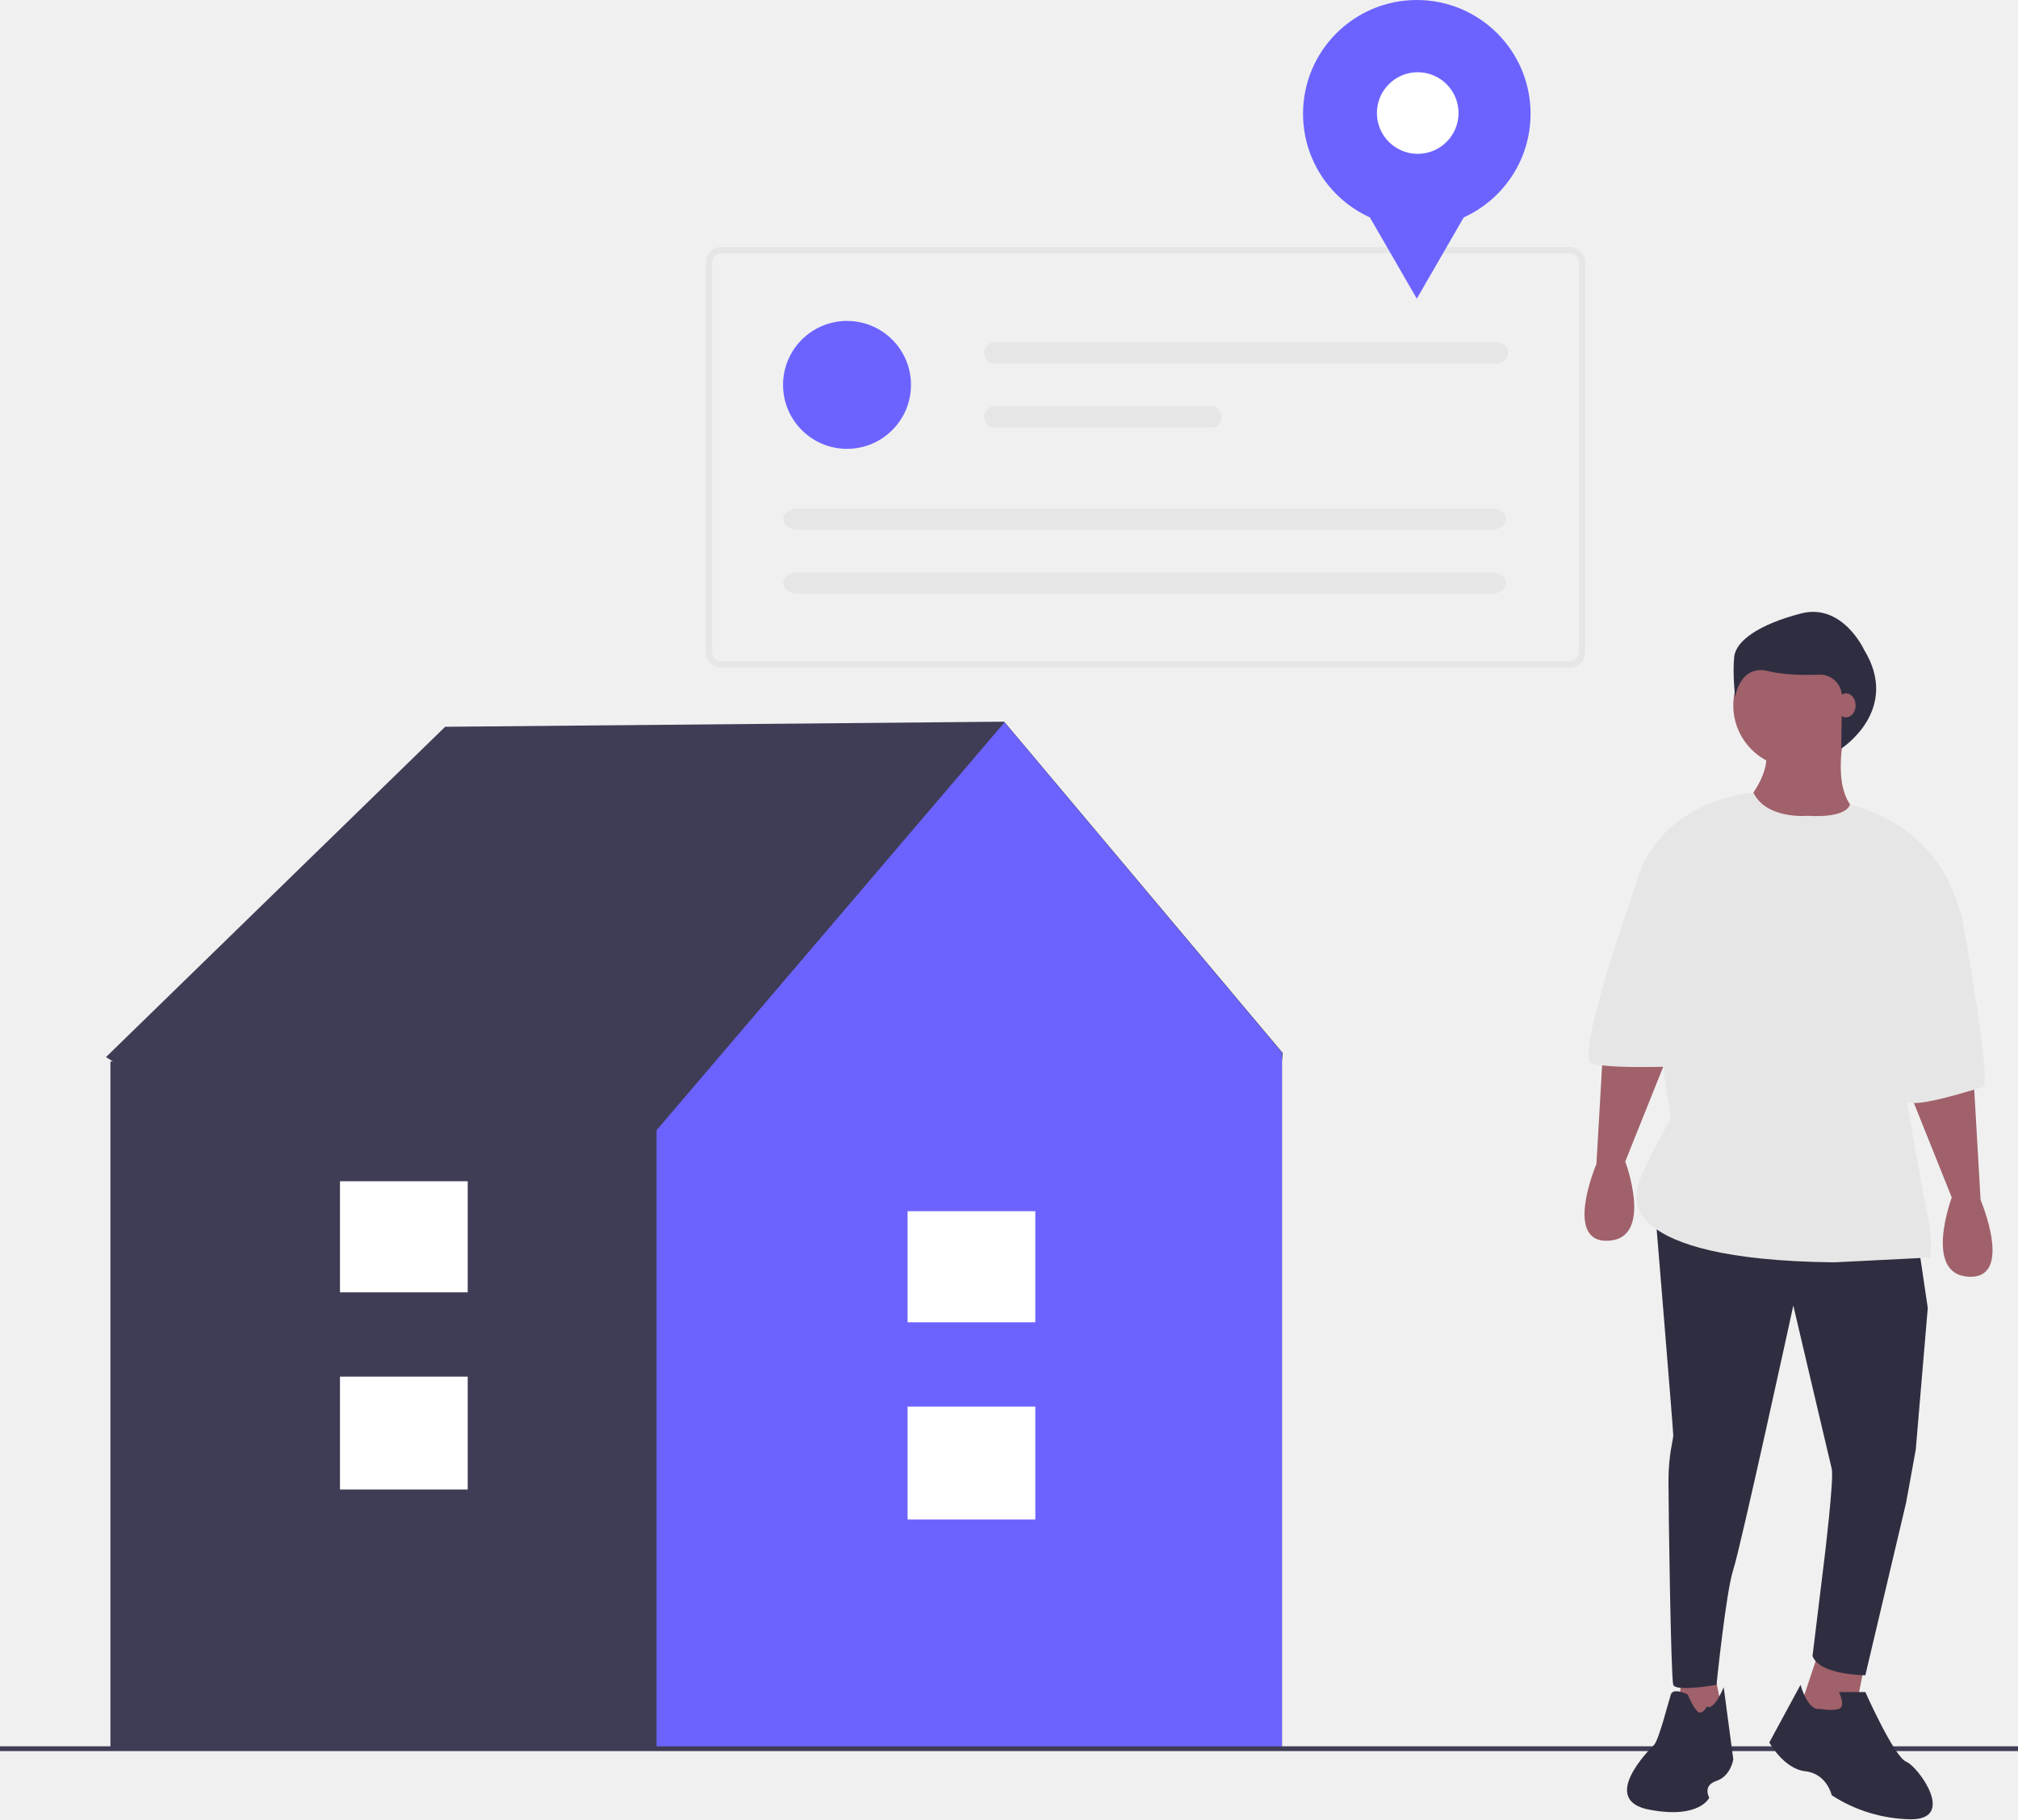
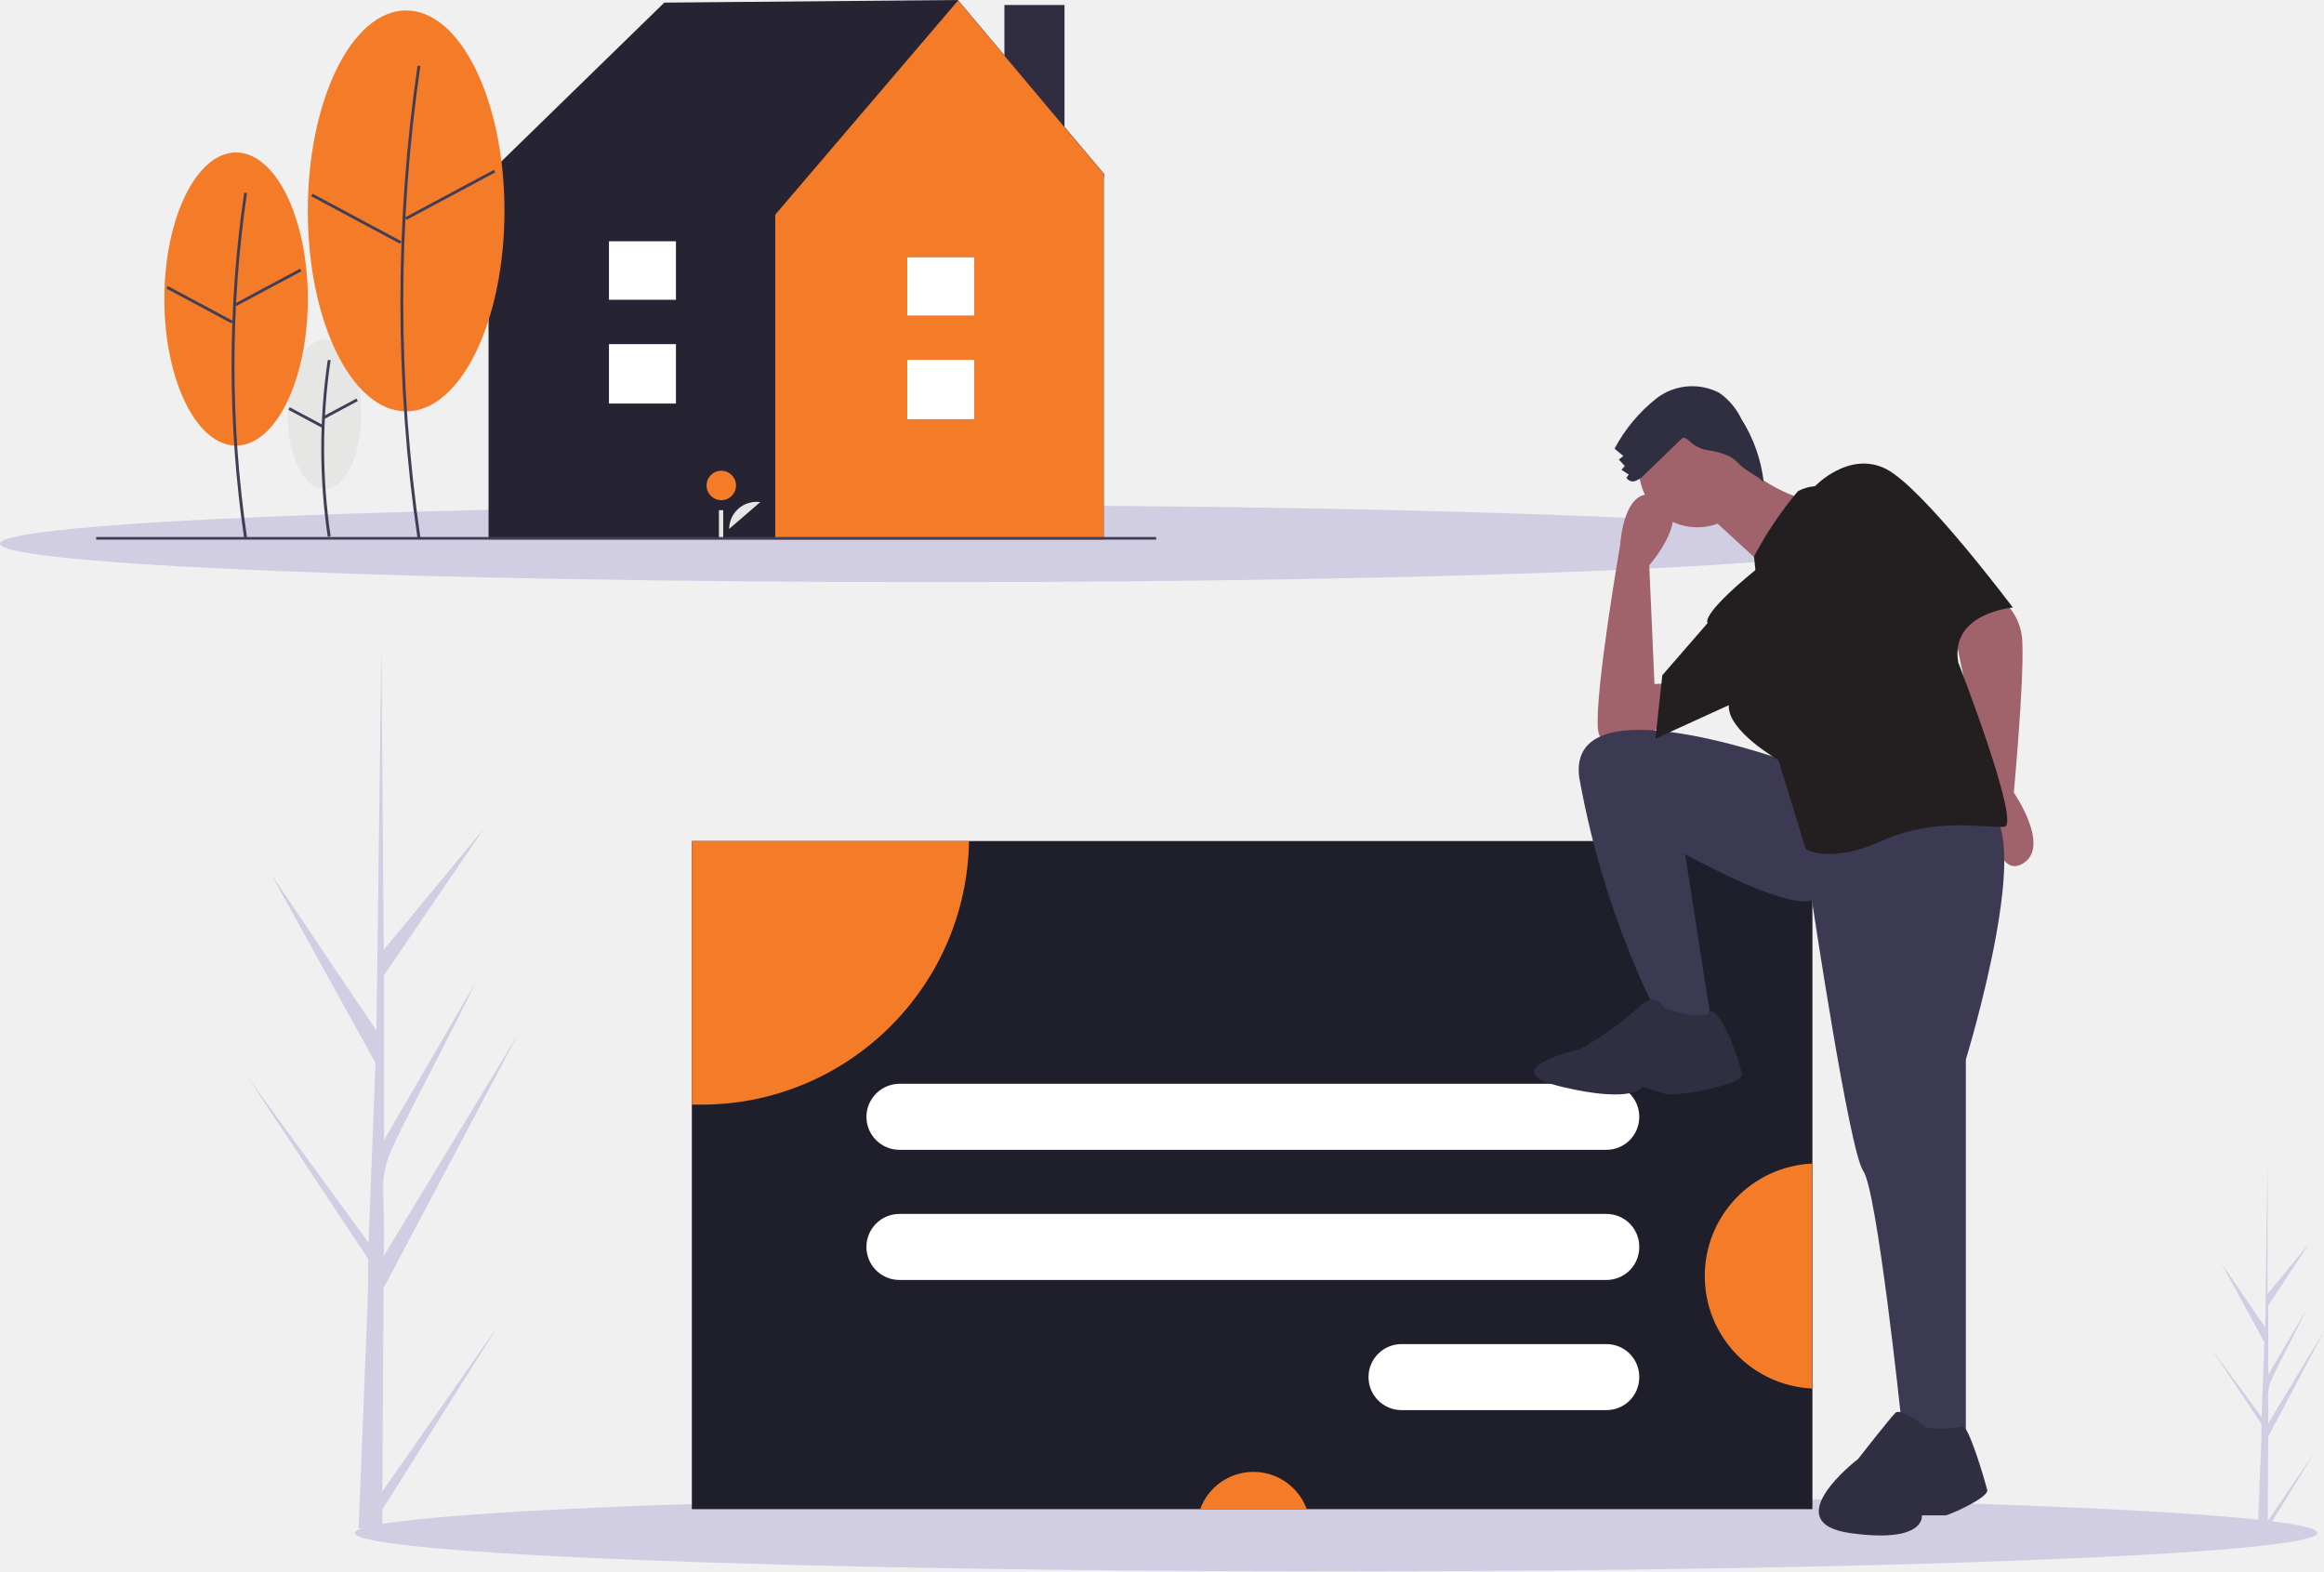
- <svg xmlns="http://www.w3.org/2000/svg" id="e5378a26-042d-4a36-80f1-957b4ecc48ee" data-name="Layer 1" width="840.5" height="757.831" viewBox="0 0 840.5 757.831">
-   <polygon points="534.25 438.618 418.25 300.618 185.404 302.746 44.156 440.325 47.01 442.159 45.991 442.159 45.991 728.324 533.937 728.324 533.937 442.159 534.25 438.618" fill="#3f3d56" />
-   <polygon points="418.371 300.912 273.455 470.811 273.455 728.324 533.937 728.324 533.937 438.491 418.371 300.912" fill="#6c63ff" />
-   <rect x="378.015" y="585.915" width="53.197" height="47.02" fill="#fff" />
-   <rect x="378.015" y="504.529" width="53.197" height="46.275" fill="#fff" />
-   <rect x="141.602" y="573.439" width="53.197" height="47.02" fill="#fff" />
-   <rect x="141.602" y="492.052" width="53.197" height="46.275" fill="#fff" />
-   <rect y="727.431" width="840.5" height="2" fill="#3f3d56" />
-   <polygon points="713.92 695.831 717.92 715.831 697.92 719.831 700.92 694.831 713.92 695.831" fill="#a0616a" />
-   <polygon points="776.92 691.831 771.92 716.831 747.92 716.831 757.92 686.831 776.92 691.831" fill="#a0616a" />
-   <path d="M978.669,588.916l4,27-5,59-4,22-17,72s-19,0-22-8l5-41s4-33,3-37-16-68-16-68-22,101-25,110-7,48-7,48-17,3-18,0-2-74-2-85,2-17,2-19-7.879-97.472-7.879-97.472Z" transform="translate(-179.75 -71.08443)" fill="#2f2e41" />
-   <path d="M937.669,782.916s5,1,8,0,0-7,0-7h11s12,27,17,29,21,24,2,24a62.086,62.086,0,0,1-33-10s-2-9-11-10-15-12-15-12l13-24S932.669,783.916,937.669,782.916Z" transform="translate(-179.75 -71.08443)" fill="#2f2e41" />
-   <path d="M890.669,781.916s-2,4-4,2-4-7-4-7-6-3-7,0-5,19-7,21-23,23-2,27,25-5,25-5-3-5,3-7,7-9,7-9l-4-30S893.669,783.916,890.669,781.916Z" transform="translate(-179.75 -71.08443)" fill="#2f2e41" />
-   <path d="M1001.669,518.916l3,52s14,33-5,32-7-33-7-33l-18.602-46.409Z" transform="translate(-179.75 -71.08443)" fill="#a0616a" />
-   <path d="M847.669,503.916l-3,52s-14,33,5,32,7-33,7-33l18.602-46.409Z" transform="translate(-179.75 -71.08443)" fill="#a0616a" />
-   <circle cx="747.919" cy="293.831" r="26" fill="#a0616a" />
-   <path d="M948.169,375.416s-7,28,7,35-44,17-48,0l2-8s8-10,6-19Z" transform="translate(-179.75 -71.08443)" fill="#a0616a" />
-   <path d="M932.669,410.916s-17.255,1.611-22.628-9.694c0,0-40.372,2.694-49.372,39.694l15,96s-16,28-14,31c0,0-10,28,82,29l40-2a55.646,55.646,0,0,0-1-17c-2-9-13-72-13-72s30-47,27-54-7.804-34.601-46.402-45.8C950.267,406.115,949.669,411.916,932.669,410.916Z" transform="translate(-179.75 -71.08443)" fill="#e6e6e6" />
-   <path d="M983.669,434.916l13,17s13,71,9,72-28,9-32,6-22-62-22-62Z" transform="translate(-179.75 -71.08443)" fill="#e6e6e6" />
-   <path d="M877.669,429.916l-17,11s-25,70-18,73,46,1,46,1Z" transform="translate(-179.75 -71.08443)" fill="#e6e6e6" />
-   <path d="M956.089,341.648s-9.006-19.512-26.267-15.009-27.017,11.257-27.767,18.011.375,16.886.375,16.886,1.876-13.884,13.884-10.882c6.387,1.597,14.684,1.707,21.053,1.461a9.193,9.193,0,0,1,9.57,9.308l-.315,21.493S971.622,366.916,956.089,341.648Z" transform="translate(-179.75 -71.08443)" fill="#2f2e41" />
-   <path d="M833.46,349.215H480.274a6.548,6.548,0,0,1-6.54-6.54V180.503a6.548,6.548,0,0,1,6.54-6.54H833.46A6.548,6.548,0,0,1,840,180.503V342.674A6.548,6.548,0,0,1,833.46,349.215ZM480.274,176.578a3.929,3.929,0,0,0-3.924,3.924V342.674a3.929,3.929,0,0,0,3.924,3.924H833.46a3.929,3.929,0,0,0,3.924-3.924V180.503a3.929,3.929,0,0,0-3.924-3.924Z" transform="translate(-179.75 -71.08443)" fill="#e6e6e6" />
-   <circle cx="352.786" cy="160.326" r="26.642" fill="#6c63ff" />
-   <path d="M594.067,213.649a4.44,4.44,0,1,0,0,8.881H803.4a4.44,4.44,0,0,0,0-8.881Z" transform="translate(-179.75 -71.08443)" fill="#e6e6e6" />
-   <path d="M594.067,240.292a4.44,4.44,0,1,0,0,8.881H684.144a4.44,4.44,0,1,0,0-8.881Z" transform="translate(-179.75 -71.08443)" fill="#e6e6e6" />
-   <path d="M512.1,282.885c-3.378,0-6.126,1.992-6.126,4.44s2.749,4.44,6.126,4.44H800.915c3.378,0,6.126-1.992,6.126-4.44s-2.749-4.44-6.126-4.44Z" transform="translate(-179.75 -71.08443)" fill="#e6e6e6" />
-   <path d="M512.1,309.527c-3.378,0-6.126,1.992-6.126,4.44s2.749,4.44,6.126,4.44H800.915c3.378,0,6.126-1.992,6.126-4.44s-2.749-4.44-6.126-4.44Z" transform="translate(-179.75 -71.08443)" fill="#e6e6e6" />
-   <circle cx="590.1" cy="47.382" r="47.382" fill="#6c63ff" />
-   <polygon points="590.1 124.408 575.284 98.747 560.469 73.086 590.1 73.086 619.73 73.086 604.915 98.747 590.1 124.408" fill="#6c63ff" />
-   <circle cx="590.482" cy="47.086" r="17" fill="#fff" />
-   <ellipse cx="768.872" cy="293.831" rx="4" ry="5" fill="#a0616a" />
+ <svg xmlns="http://www.w3.org/2000/svg" id="Layer_1" data-name="Layer 1" viewBox="0 0 97.85 66.16">
+   <defs>
+     <style>.cls-1{fill:#d1cde2;}.cls-2{fill:#1f1e2b;}.cls-3{fill:#f47b27;}.cls-4{fill:#fff;}.cls-5{fill:#a0626b;}.cls-6{fill:#3c3a52;}.cls-7{fill:#302e41;}.cls-8{fill:#231f20;}.cls-9{fill:#e6e6e5;}.cls-10{fill:#403e56;}.cls-11{fill:#302d40;}.cls-12{fill:#262433;}</style>
+   </defs>
+   <ellipse class="cls-1" cx="39.36" cy="22.89" rx="39.36" ry="1.62" />
+   <path class="cls-1" d="M17.4,89.9l4.89-7L17.4,90.66v.8c-.35,0-.69,0-1,0,0-.18.42-10.17.4-10.35,0,0,0-1,0-1L11.7,72.42l5.11,7,0,.2.3-7.76-4.39-7.94,4.43,6.58c0-.11.21-16,.21-16.13s.09,12.67.1,12.73L21.67,62l-4.2,6.17,0,6.94,3.9-6.71c-4.87,9.79-3.79,6.36-3.91,11.59l5.66-9.35-5.67,10.7Z" transform="translate(-1.3 -27.11)" />
+   <path class="cls-1" d="M96.78,91.15l2-2.93-2,3.25v.33h-.43c0-.08.18-4.24.17-4.32s0-.39,0-.41l-2.13-3.2,2.13,2.9v.09l.12-3.24L94.83,80.3,96.68,83s.08-6.68.09-6.72,0,5.28,0,5.31l1.75-2.12L96.8,82.08V85l1.63-2.79c-2,4.08-1.58,2.65-1.63,4.83l2.36-3.9-2.36,4.46Z" transform="translate(-1.3 -27.11)" />
+   <ellipse class="cls-1" cx="56.26" cy="64.54" rx="41.32" ry="1.62" />
+   <rect class="cls-2" x="29.13" y="35.41" width="47.18" height="28.13" />
+   <path class="cls-3" d="M42.1,62.52a11.28,11.28,0,0,1-11.28,11.1h-.39V62.52Z" transform="translate(-1.3 -27.11)" />
+   <path class="cls-3" d="M56.32,90.65H51.83a2.39,2.39,0,0,1,4.49,0Z" transform="translate(-1.3 -27.11)" />
+   <path class="cls-3" d="M77.6,76.1v9.47a4.74,4.74,0,0,1,0-9.47Z" transform="translate(-1.3 -27.11)" />
+   <path class="cls-4" d="M39.17,72.74H68.94a1.39,1.39,0,0,1,1.38,1.39h0a1.38,1.38,0,0,1-1.38,1.39H39.17a1.39,1.39,0,0,1-1.39-1.39h0A1.4,1.4,0,0,1,39.17,72.74Z" transform="translate(-1.3 -27.11)" />
+   <path class="cls-4" d="M39.17,78.22H68.94a1.38,1.38,0,0,1,1.38,1.39h0A1.38,1.38,0,0,1,68.94,81H39.17a1.39,1.39,0,0,1-1.39-1.39h0A1.39,1.39,0,0,1,39.17,78.22Z" transform="translate(-1.3 -27.11)" />
+   <path class="cls-4" d="M60.31,83.7h8.63a1.38,1.38,0,0,1,1.38,1.39h0a1.38,1.38,0,0,1-1.38,1.39H60.31a1.39,1.39,0,0,1-1.39-1.39h0A1.39,1.39,0,0,1,60.31,83.7Z" transform="translate(-1.3 -27.11)" />
+   <path class="cls-5" d="M85.08,52.05a2.38,2.38,0,0,1,1.37,2.16c.07,1.66-.36,6.27-.36,6.27s1.59,2.3.36,3-1.37-2.59-1.37-2.59L83.64,54S84.51,52,85.08,52.05Z" transform="translate(-1.3 -27.11)" />
+   <path class="cls-5" d="M71.82,57.38s-3.1,2-3.24.43.94-7.78.94-7.78.14-2.67,1.65-2-.43,2.88-.43,2.88l.22,5,1.44-.07Z" transform="translate(-1.3 -27.11)" />
+   <path class="cls-6" d="M76.79,59.25s-9.51-3.53-9,.58a37.54,37.54,0,0,0,2.95,9.3l.87,1.37h1.8l-1.16-7.43s4.11,2.31,5.34,1.95c0,0,1.58,10.59,2.16,11.39s1.59,10.37,1.59,10.37l.93,1.16h1.8V71.72s3.1-10.09.72-10.59S76.79,59.25,76.79,59.25Z" transform="translate(-1.3 -27.11)" />
+   <path class="cls-7" d="M71.39,69.56s-.43-.79-1.15,0a12.2,12.2,0,0,1-2.45,1.73s-3.75.86-.72,1.58,3.38,0,3.38,0l.94.29c.43.15,3.24-.36,3.24-.79s-.95-3-1.34-2.63S71.39,69.56,71.39,69.56Z" transform="translate(-1.3 -27.11)" />
+   <path class="cls-7" d="M82.41,87.22s-1.06-.87-1.31-.62-1.57,1.94-1.57,1.94-3.5,2.68-.31,3.12,3-.75,3-.75h1c.13,0,1.82-.75,1.75-1.06s-.81-2.86-1.06-2.68A4.34,4.34,0,0,1,82.41,87.22Z" transform="translate(-1.3 -27.11)" />
+   <circle class="cls-5" cx="71.46" cy="19.75" r="2.45" />
+   <path class="cls-5" d="M74.49,46.57s1.87,1.58,3.17,1.58-1.87,3-1.87,3L73,48.59Z" transform="translate(-1.3 -27.11)" />
+   <path class="cls-8" d="M75.21,51.11l-.06-.57A15.67,15.67,0,0,1,77,47.79a1.82,1.82,0,0,1,.72-.21s1.44-1.52,3-.72,5.33,5.83,5.33,5.83-2.66.22-2.3,2.31c0,0,2.66,6.85,1.94,6.92s-2.88-.43-5.12.58-3.24.36-3.24.36l-1.15-3.75s-2.16-1.23-2.09-2.31L71,58.21l.29-2.67,1.91-2.2S72.83,53.06,75.21,51.11Z" transform="translate(-1.3 -27.11)" />
+   <path class="cls-7" d="M70.51,47.12a.88.88,0,0,1-.36.24.3.3,0,0,1-.37-.14l.1-.13-.31-.2.14-.16-.25-.27.19-.15L69.28,46a6.69,6.69,0,0,1,1.78-2.13,2.47,2.47,0,0,1,2.63-.22,2.84,2.84,0,0,1,.93,1.1,6.3,6.3,0,0,1,.94,2.66c-.29-.29-.72-.45-1-.73a2.17,2.17,0,0,0-.44-.36,3.76,3.76,0,0,0-1-.27,1.46,1.46,0,0,1-.7-.38c-.26-.22-.27-.13-.53.12Z" transform="translate(-1.3 -27.11)" />
+   <ellipse class="cls-9" cx="13.66" cy="17.45" rx="1.55" ry="3.15" />
+   <path class="cls-10" d="M15.1,49.72a25.51,25.51,0,0,1,0-7.45l.12,0a25.24,25.24,0,0,0,0,7.41Z" transform="translate(-1.3 -27.11)" />
+   <rect class="cls-10" x="14.85" y="44.25" width="1.58" height="0.12" transform="translate(-20.35 -14.49) rotate(-28.14)" />
+   <rect class="cls-10" x="14.11" y="43.89" width="0.12" height="1.58" transform="translate(-33.21 8.98) rotate(-61.84)" />
+   <rect class="cls-11" x="42.29" y="0.21" width="2.53" height="8.77" />
+   <polygon class="cls-12" points="46.49 7.33 40.33 0 27.97 0.11 20.47 7.42 20.62 7.52 20.57 7.52 20.57 22.71 46.47 22.71 46.47 7.52 46.49 7.33" />
+   <polygon class="cls-3" points="40.34 0.02 32.64 9.04 32.64 22.71 46.47 22.71 46.47 7.32 40.34 0.02" />
+   <rect class="cls-10" x="38.2" y="15.15" width="2.82" height="2.5" />
+   <rect class="cls-10" x="38.2" y="10.83" width="2.82" height="2.46" />
+   <rect class="cls-4" x="38.2" y="15.15" width="2.82" height="2.5" />
+   <rect class="cls-4" x="38.2" y="10.83" width="2.82" height="2.46" />
+   <path class="cls-9" d="M32,49.38a1.15,1.15,0,0,1,1.31-1.13" transform="translate(-1.3 -27.11)" />
+   <circle class="cls-3" cx="30.37" cy="20.44" r="0.62" />
+   <rect class="cls-9" x="30.27" y="21.48" width="0.18" height="1.23" />
+   <ellipse class="cls-3" cx="9.94" cy="12.59" rx="3.02" ry="6.17" />
+   <path class="cls-10" d="M11.58,49.78a50.24,50.24,0,0,1,0-14.55l.12,0a50,50,0,0,0,0,14.51Z" transform="translate(-1.3 -27.11)" />
+   <rect class="cls-10" x="11.04" y="39.15" width="3.1" height="0.12" transform="translate(-18.3 -16.54) rotate(-28.14)" />
+   <rect class="cls-10" x="9.65" y="38.39" width="0.12" height="3.1" transform="translate(-31.39 2.54) rotate(-61.84)" />
+   <ellipse class="cls-3" cx="17.1" cy="8.88" rx="4.14" ry="8.44" />
+   <path class="cls-10" d="M18.88,49.78a69,69,0,0,1,0-19.9l.12,0a68.76,68.76,0,0,0,0,19.86Z" transform="translate(-1.3 -27.11)" />
+   <rect class="cls-10" x="18.13" y="35.26" width="4.24" height="0.12" transform="translate(-15.56 -13.39) rotate(-28.14)" />
+   <rect class="cls-10" x="16.24" y="34.2" width="0.12" height="4.24" transform="translate(-24.71 6.44) rotate(-61.84)" />
+   <rect class="cls-10" x="4.05" y="22.61" width="44.63" height="0.11" />
+   <rect class="cls-10" x="25.64" y="14.49" width="2.82" height="2.5" />
+   <rect class="cls-10" x="25.64" y="10.16" width="2.82" height="2.46" />
+   <rect class="cls-4" x="25.64" y="14.49" width="2.82" height="2.5" />
+   <rect class="cls-4" x="25.64" y="10.16" width="2.82" height="2.46" />
</svg>
